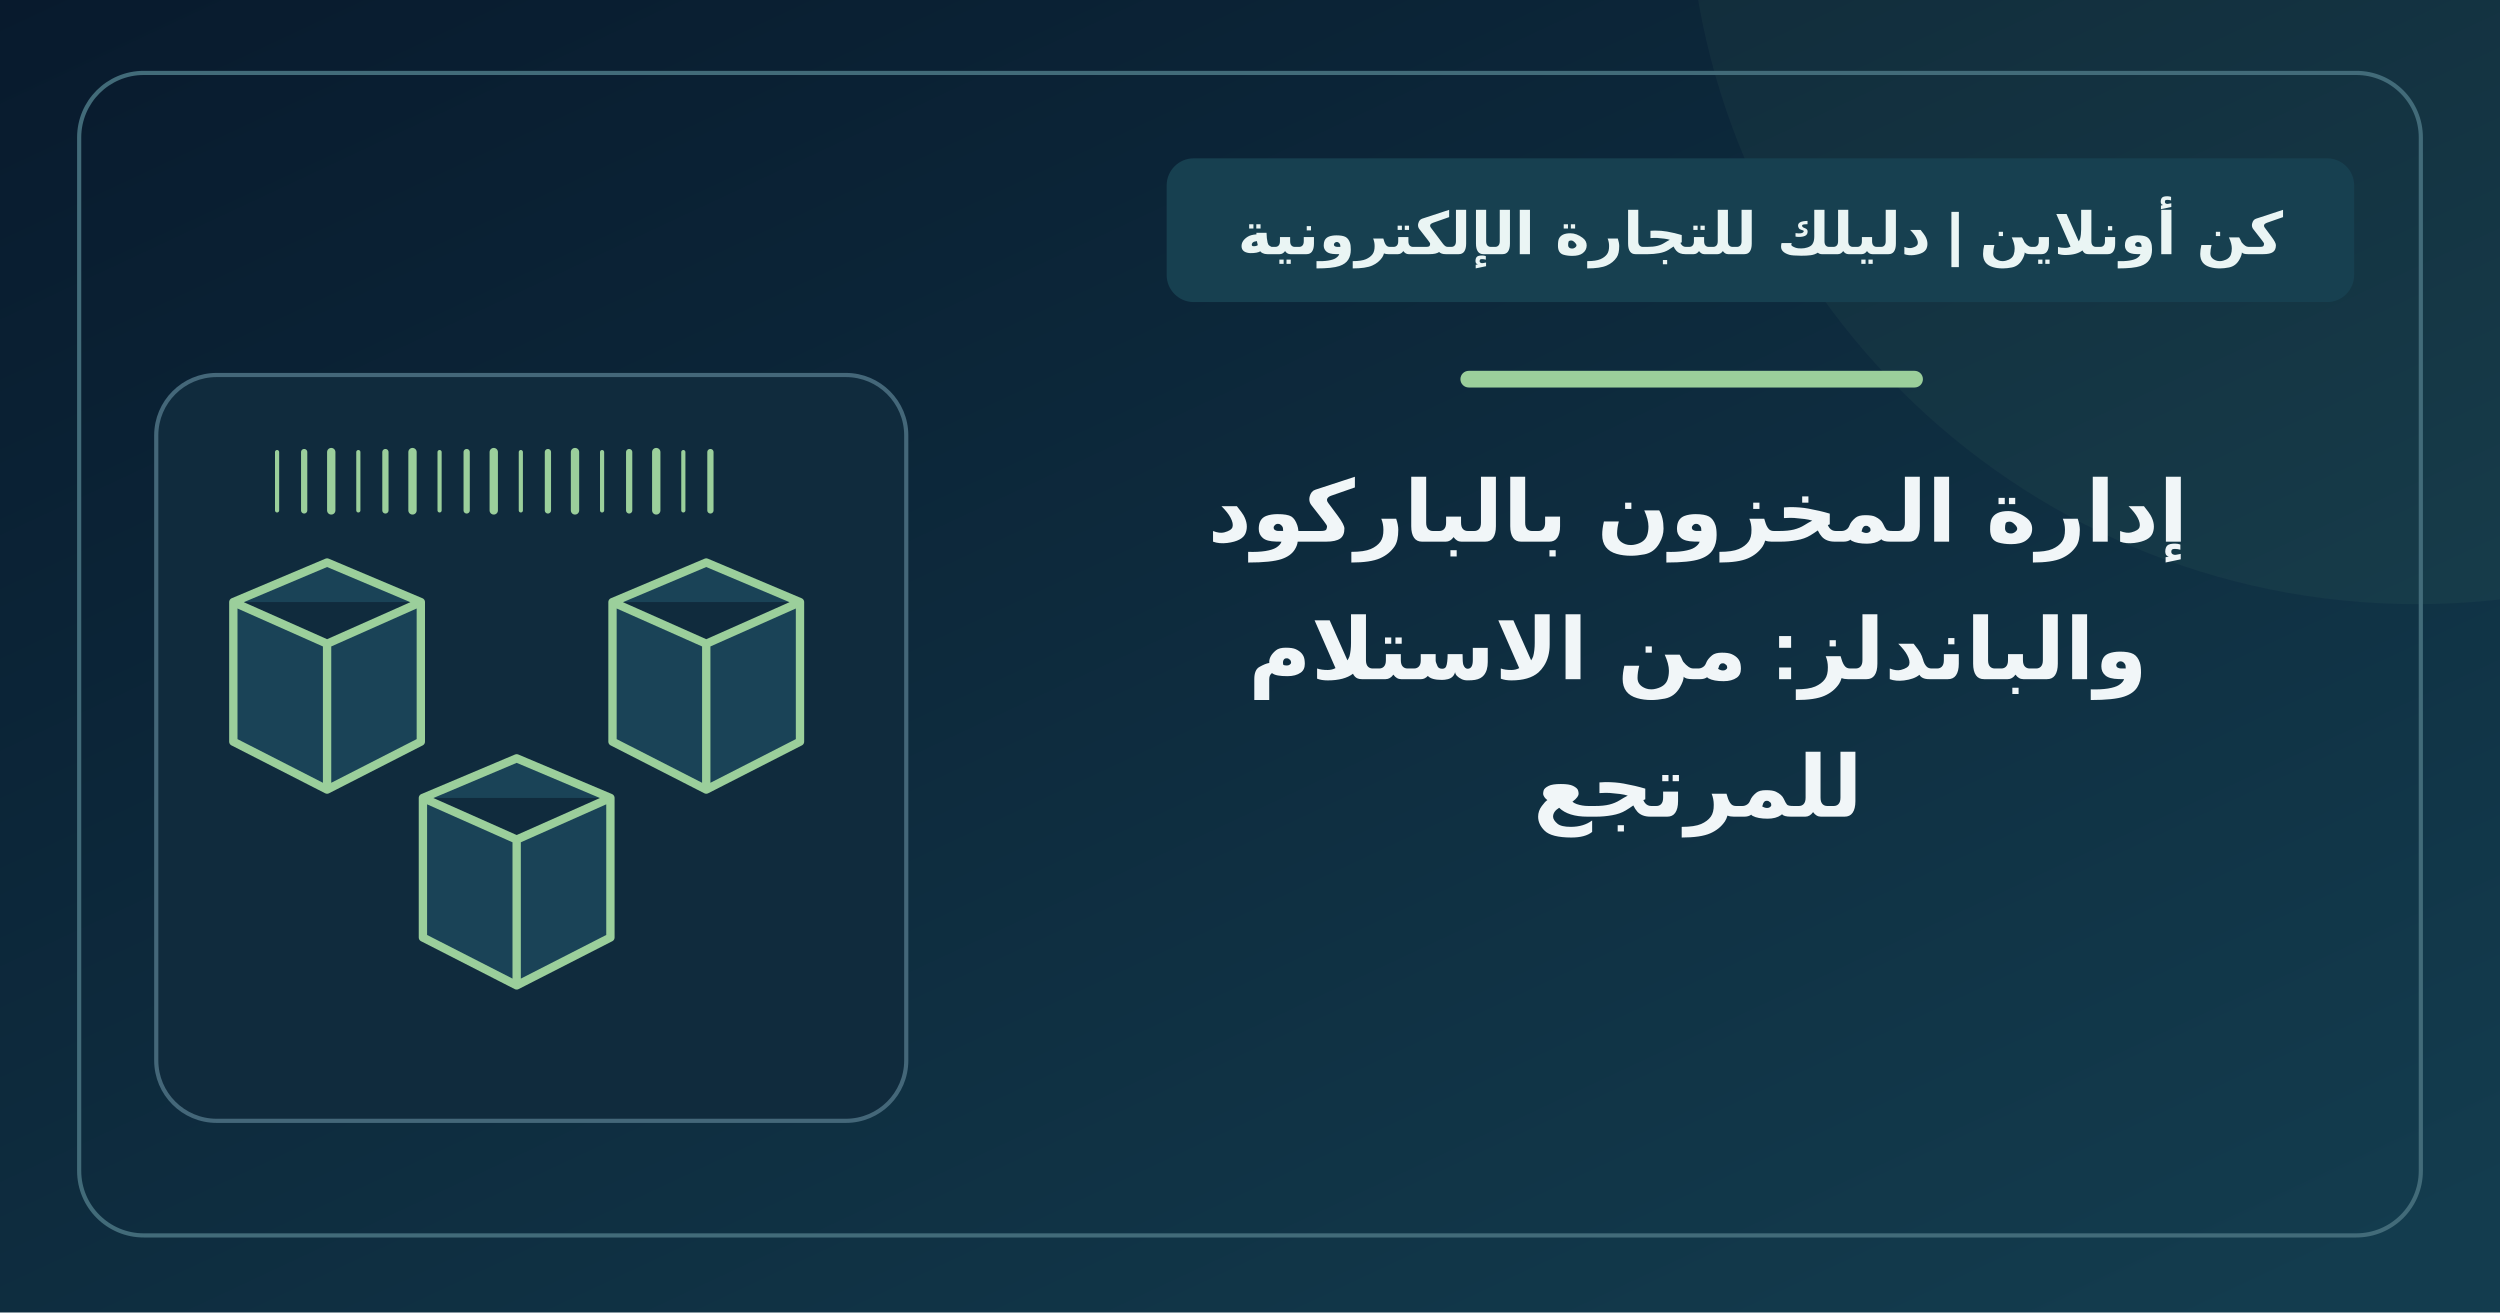
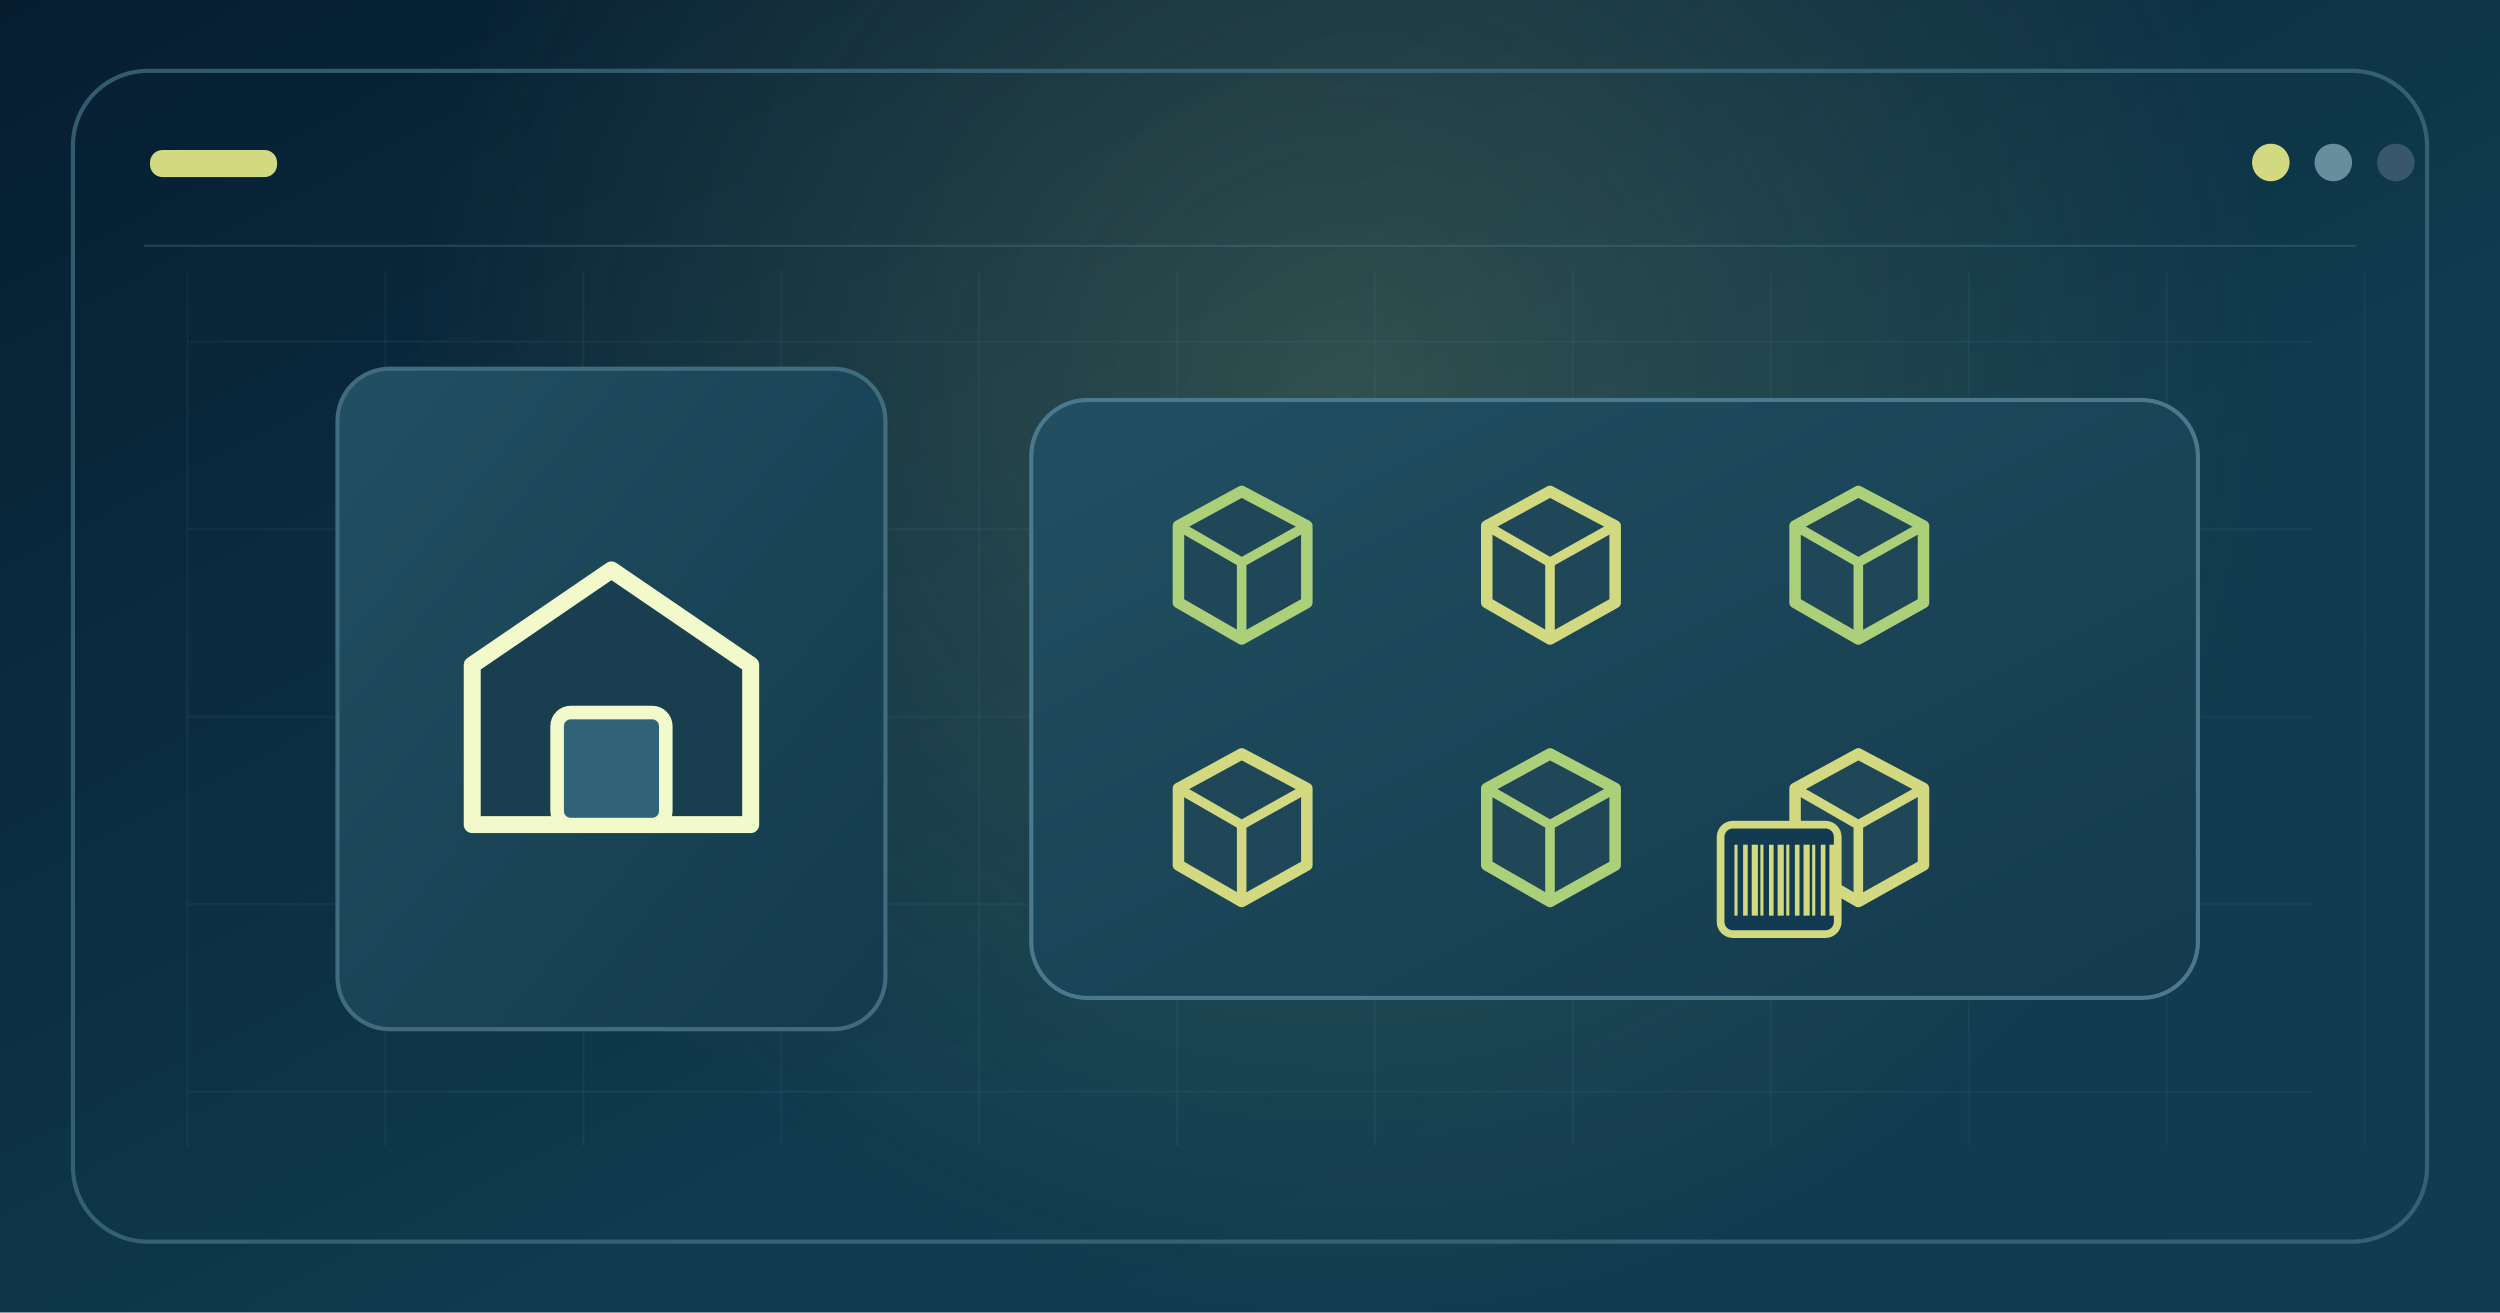
<svg xmlns="http://www.w3.org/2000/svg" width="1200" height="630" viewBox="0 0 1200 630" role="img" aria-labelledby="title desc">
  <defs>
-     <linearGradient id="g" x2=".9" y2="1">
-       <stop stop-color="#081a2d" />
-       <stop offset="1" stop-color="#133c4e" />
+     <linearGradient id="back" x1="0" y1="0" x2="1" y2="1">
+       <stop stop-color="#061d30" />
+       <stop offset=".62" stop-color="#103b4e" />
+       <stop offset="1" stop-color="#123b50" />
    </linearGradient>
+     <linearGradient id="glass" x1="0" y1="0" x2="1" y2="1">
+       <stop stop-color="#214f61" />
+       <stop offset="1" stop-color="#143a4d" />
+     </linearGradient>
+     <radialGradient id="bloom">
+       <stop stop-color="#d2d981" stop-opacity=".18" />
+       <stop offset="1" stop-color="#d2d981" stop-opacity="0" />
+     </radialGradient>
  </defs>
-   <rect width="1200" height="630" fill="url(#g)" />
-   <circle cx="1160" cy="-60" r="350" fill="#9bcf9b" opacity=".05" />
-   <rect x="38" y="35" width="1124" height="558" rx="31" fill="none" stroke="#426b79" stroke-width="2" />
-   <rect x="75" y="180" width="360" height="358" rx="29" fill="#102b3d" stroke="#446779" stroke-width="2" />
-   <path d="M112 289 l45 -19 l45 19 l-45 20 z M112 289 v67 l45 23 l45 -23 v-67 M157 309 v69" fill="#1a4357" stroke="#9bcf9b" stroke-width="4" stroke-linejoin="round" />
-   <path d="M203 383 l45 -19 l45 19 l-45 20 z M203 383 v67 l45 23 l45 -23 v-67 M248 403 v69" fill="#1a4357" stroke="#9bcf9b" stroke-width="4" stroke-linejoin="round" />
-   <path d="M294 289 l45 -19 l45 19 l-45 20 z M294 289 v67 l45 23 l45 -23 v-67 M339 309 v69" fill="#1a4357" stroke="#9bcf9b" stroke-width="4" stroke-linejoin="round" />
-   <path d="M133 217 L133 245" stroke="#9bcf9b" stroke-width="2" stroke-linecap="round" fill="none" />
-   <path d="M146 217 L146 245" stroke="#9bcf9b" stroke-width="3" stroke-linecap="round" fill="none" />
-   <path d="M159 217 L159 245" stroke="#9bcf9b" stroke-width="4" stroke-linecap="round" fill="none" />
-   <path d="M172 217 L172 245" stroke="#9bcf9b" stroke-width="2" stroke-linecap="round" fill="none" />
-   <path d="M185 217 L185 245" stroke="#9bcf9b" stroke-width="3" stroke-linecap="round" fill="none" />
-   <path d="M198 217 L198 245" stroke="#9bcf9b" stroke-width="4" stroke-linecap="round" fill="none" />
-   <path d="M211 217 L211 245" stroke="#9bcf9b" stroke-width="2" stroke-linecap="round" fill="none" />
-   <path d="M224 217 L224 245" stroke="#9bcf9b" stroke-width="3" stroke-linecap="round" fill="none" />
-   <path d="M237 217 L237 245" stroke="#9bcf9b" stroke-width="4" stroke-linecap="round" fill="none" />
-   <path d="M250 217 L250 245" stroke="#9bcf9b" stroke-width="2" stroke-linecap="round" fill="none" />
-   <path d="M263 217 L263 245" stroke="#9bcf9b" stroke-width="3" stroke-linecap="round" fill="none" />
-   <path d="M276 217 L276 245" stroke="#9bcf9b" stroke-width="4" stroke-linecap="round" fill="none" />
-   <path d="M289 217 L289 245" stroke="#9bcf9b" stroke-width="2" stroke-linecap="round" fill="none" />
-   <path d="M302 217 L302 245" stroke="#9bcf9b" stroke-width="3" stroke-linecap="round" fill="none" />
-   <path d="M315 217 L315 245" stroke="#9bcf9b" stroke-width="4" stroke-linecap="round" fill="none" />
-   <path d="M328 217 L328 245" stroke="#9bcf9b" stroke-width="2" stroke-linecap="round" fill="none" />
-   <path d="M341 217 L341 245" stroke="#9bcf9b" stroke-width="3" stroke-linecap="round" fill="none" />
-   <rect x="560" y="76" width="570" height="69" rx="13" fill="#174050" />
-   <text x="845" y="122" text-anchor="middle" direction="rtl" font-family="Cairo,Tajawal,Arial,sans-serif" font-weight="700" font-size="28" fill="#eaf5f4">كن أونلاين | دليلك للتجارة الإلكترونية</text>
-   <rect x="701" y="178" width="222" height="8" rx="4" fill="#9bcf9b" />
-   <text x="815" y="260" text-anchor="middle" direction="rtl" font-family="Cairo,Tajawal,Arial,sans-serif" font-weight="700" font-size="41" fill="#f1f6f8">إدارة المخزون بالباركود</text>
-   <text x="815" y="326" text-anchor="middle" direction="rtl" font-family="Cairo,Tajawal,Arial,sans-serif" font-weight="700" font-size="41" fill="#f1f6f8">والباندلز: من الاستلام</text>
-   <text x="815" y="392" text-anchor="middle" direction="rtl" font-family="Cairo,Tajawal,Arial,sans-serif" font-weight="700" font-size="41" fill="#f1f6f8">للمرتجع</text>
+   <rect width="1200" height="630" fill="url(#back)" />
+   <circle cx="645" cy="185" r="450" fill="url(#bloom)" />
+   <rect x="35" y="34" width="1130" height="562" rx="36" fill="none" stroke="#3f6f81" stroke-width="2" opacity=".75" />
+   <path d="M69 118H1131" stroke="#4c7f8b" stroke-width="1" opacity=".34" />
+   <rect x="72" y="72" width="61" height="13" rx="6" fill="#d2d981" />
+   <circle cx="1090" cy="78" r="9" fill="#d2d981" />
+   <circle cx="1120" cy="78" r="9" fill="#668e9d" />
+   <circle cx="1150" cy="78" r="9" fill="#38576b" />
+   <g stroke="#508396" stroke-opacity=".10" stroke-width="1">
+     <path d="M90 130V550" />
+     <path d="M185 130V550" />
+     <path d="M280 130V550" />
+     <path d="M375 130V550" />
+     <path d="M470 130V550" />
+     <path d="M565 130V550" />
+     <path d="M660 130V550" />
+     <path d="M755 130V550" />
+     <path d="M850 130V550" />
+     <path d="M945 130V550" />
+     <path d="M1040 130V550" />
+     <path d="M1135 130V550" />
+     <path d="M90 164H1110" />
+     <path d="M90 254H1110" />
+     <path d="M90 344H1110" />
+     <path d="M90 434H1110" />
+     <path d="M90 524H1110" />
+   </g>
+   <rect x="162" y="177" width="263" height="317" rx="25" fill="url(#glass)" stroke="#416c7d" stroke-width="2" />
+   <g transform="translate(212 254) scale(1.63)">
+     <path d="M9 40L50 12L91 40V87H9Z" fill="#183e50" stroke="#f2facb" stroke-width="5" stroke-linecap="round" stroke-linejoin="round" />
+     <rect x="34" y="54" width="32" height="33" rx="4" fill="#316378" stroke="#f2facb" stroke-width="4" />
+   </g>
+   <rect x="495" y="192" width="560" height="287" rx="27" fill="url(#glass)" stroke="#4a788c" stroke-width="2" />
+   <g transform="translate(550 223) scale(0.92)">
+     <path d="M17 32L50 14L84 32V72L50 91L17 72Z" fill="#204757" stroke="#accf7a" stroke-width="6" stroke-linecap="round" stroke-linejoin="round" />
+     <path d="M17 32L50 51L84 32M50 51V91" fill="none" stroke="#accf7a" stroke-width="5" stroke-linecap="round" stroke-linejoin="round" />
+   </g>
+   <g transform="translate(698 223) scale(0.92)">
+     <path d="M17 32L50 14L84 32V72L50 91L17 72Z" fill="#204757" stroke="#d2d981" stroke-width="6" stroke-linecap="round" stroke-linejoin="round" />
+     <path d="M17 32L50 51L84 32M50 51V91" fill="none" stroke="#d2d981" stroke-width="5" stroke-linecap="round" stroke-linejoin="round" />
+   </g>
+   <g transform="translate(846 223) scale(0.92)">
+     <path d="M17 32L50 14L84 32V72L50 91L17 72Z" fill="#204757" stroke="#accf7a" stroke-width="6" stroke-linecap="round" stroke-linejoin="round" />
+     <path d="M17 32L50 51L84 32M50 51V91" fill="none" stroke="#accf7a" stroke-width="5" stroke-linecap="round" stroke-linejoin="round" />
+   </g>
+   <g transform="translate(550 349) scale(0.92)">
+     <path d="M17 32L50 14L84 32V72L50 91L17 72Z" fill="#204757" stroke="#d2d981" stroke-width="6" stroke-linecap="round" stroke-linejoin="round" />
+     <path d="M17 32L50 51L84 32M50 51V91" fill="none" stroke="#d2d981" stroke-width="5" stroke-linecap="round" stroke-linejoin="round" />
+   </g>
+   <g transform="translate(698 349) scale(0.92)">
+     <path d="M17 32L50 14L84 32V72L50 91L17 72Z" fill="#204757" stroke="#accf7a" stroke-width="6" stroke-linecap="round" stroke-linejoin="round" />
+     <path d="M17 32L50 51L84 32M50 51V91" fill="none" stroke="#accf7a" stroke-width="5" stroke-linecap="round" stroke-linejoin="round" />
+   </g>
+   <g transform="translate(846 349) scale(0.92)">
+     <path d="M17 32L50 14L84 32V72L50 91L17 72Z" fill="#204757" stroke="#d2d981" stroke-width="6" stroke-linecap="round" stroke-linejoin="round" />
+     <path d="M17 32L50 51L84 32M50 51V91" fill="none" stroke="#d2d981" stroke-width="5" stroke-linecap="round" stroke-linejoin="round" />
+   </g>
+   <g transform="translate(817 384) scale(0.74)">
+     <rect x="12" y="16" width="76" height="71" rx="8" fill="#123b52" stroke="#d2d981" stroke-width="5" />
+     <rect x="21" y="29" width="2" height="46" rx="0" fill="#d2d981" stroke="none" stroke-width="0" />
+     <rect x="26.6" y="29" width="3" height="46" rx="0" fill="#d2d981" stroke="none" stroke-width="0" />
+     <rect x="32.2" y="29" width="4" height="46" rx="0" fill="#d2d981" stroke="none" stroke-width="0" />
+     <rect x="37.8" y="29" width="2" height="46" rx="0" fill="#d2d981" stroke="none" stroke-width="0" />
+     <rect x="43.4" y="29" width="3" height="46" rx="0" fill="#d2d981" stroke="none" stroke-width="0" />
+     <rect x="49" y="29" width="4" height="46" rx="0" fill="#d2d981" stroke="none" stroke-width="0" />
+     <rect x="54.6" y="29" width="2" height="46" rx="0" fill="#d2d981" stroke="none" stroke-width="0" />
+     <rect x="60.2" y="29" width="3" height="46" rx="0" fill="#d2d981" stroke="none" stroke-width="0" />
+     <rect x="65.8" y="29" width="4" height="46" rx="0" fill="#d2d981" stroke="none" stroke-width="0" />
+     <rect x="71.4" y="29" width="2" height="46" rx="0" fill="#d2d981" stroke="none" stroke-width="0" />
+     <rect x="77" y="29" width="3" height="46" rx="0" fill="#d2d981" stroke="none" stroke-width="0" />
+     <rect x="82.6" y="29" width="4" height="46" rx="0" fill="#d2d981" stroke="none" stroke-width="0" />
+   </g>
</svg>
